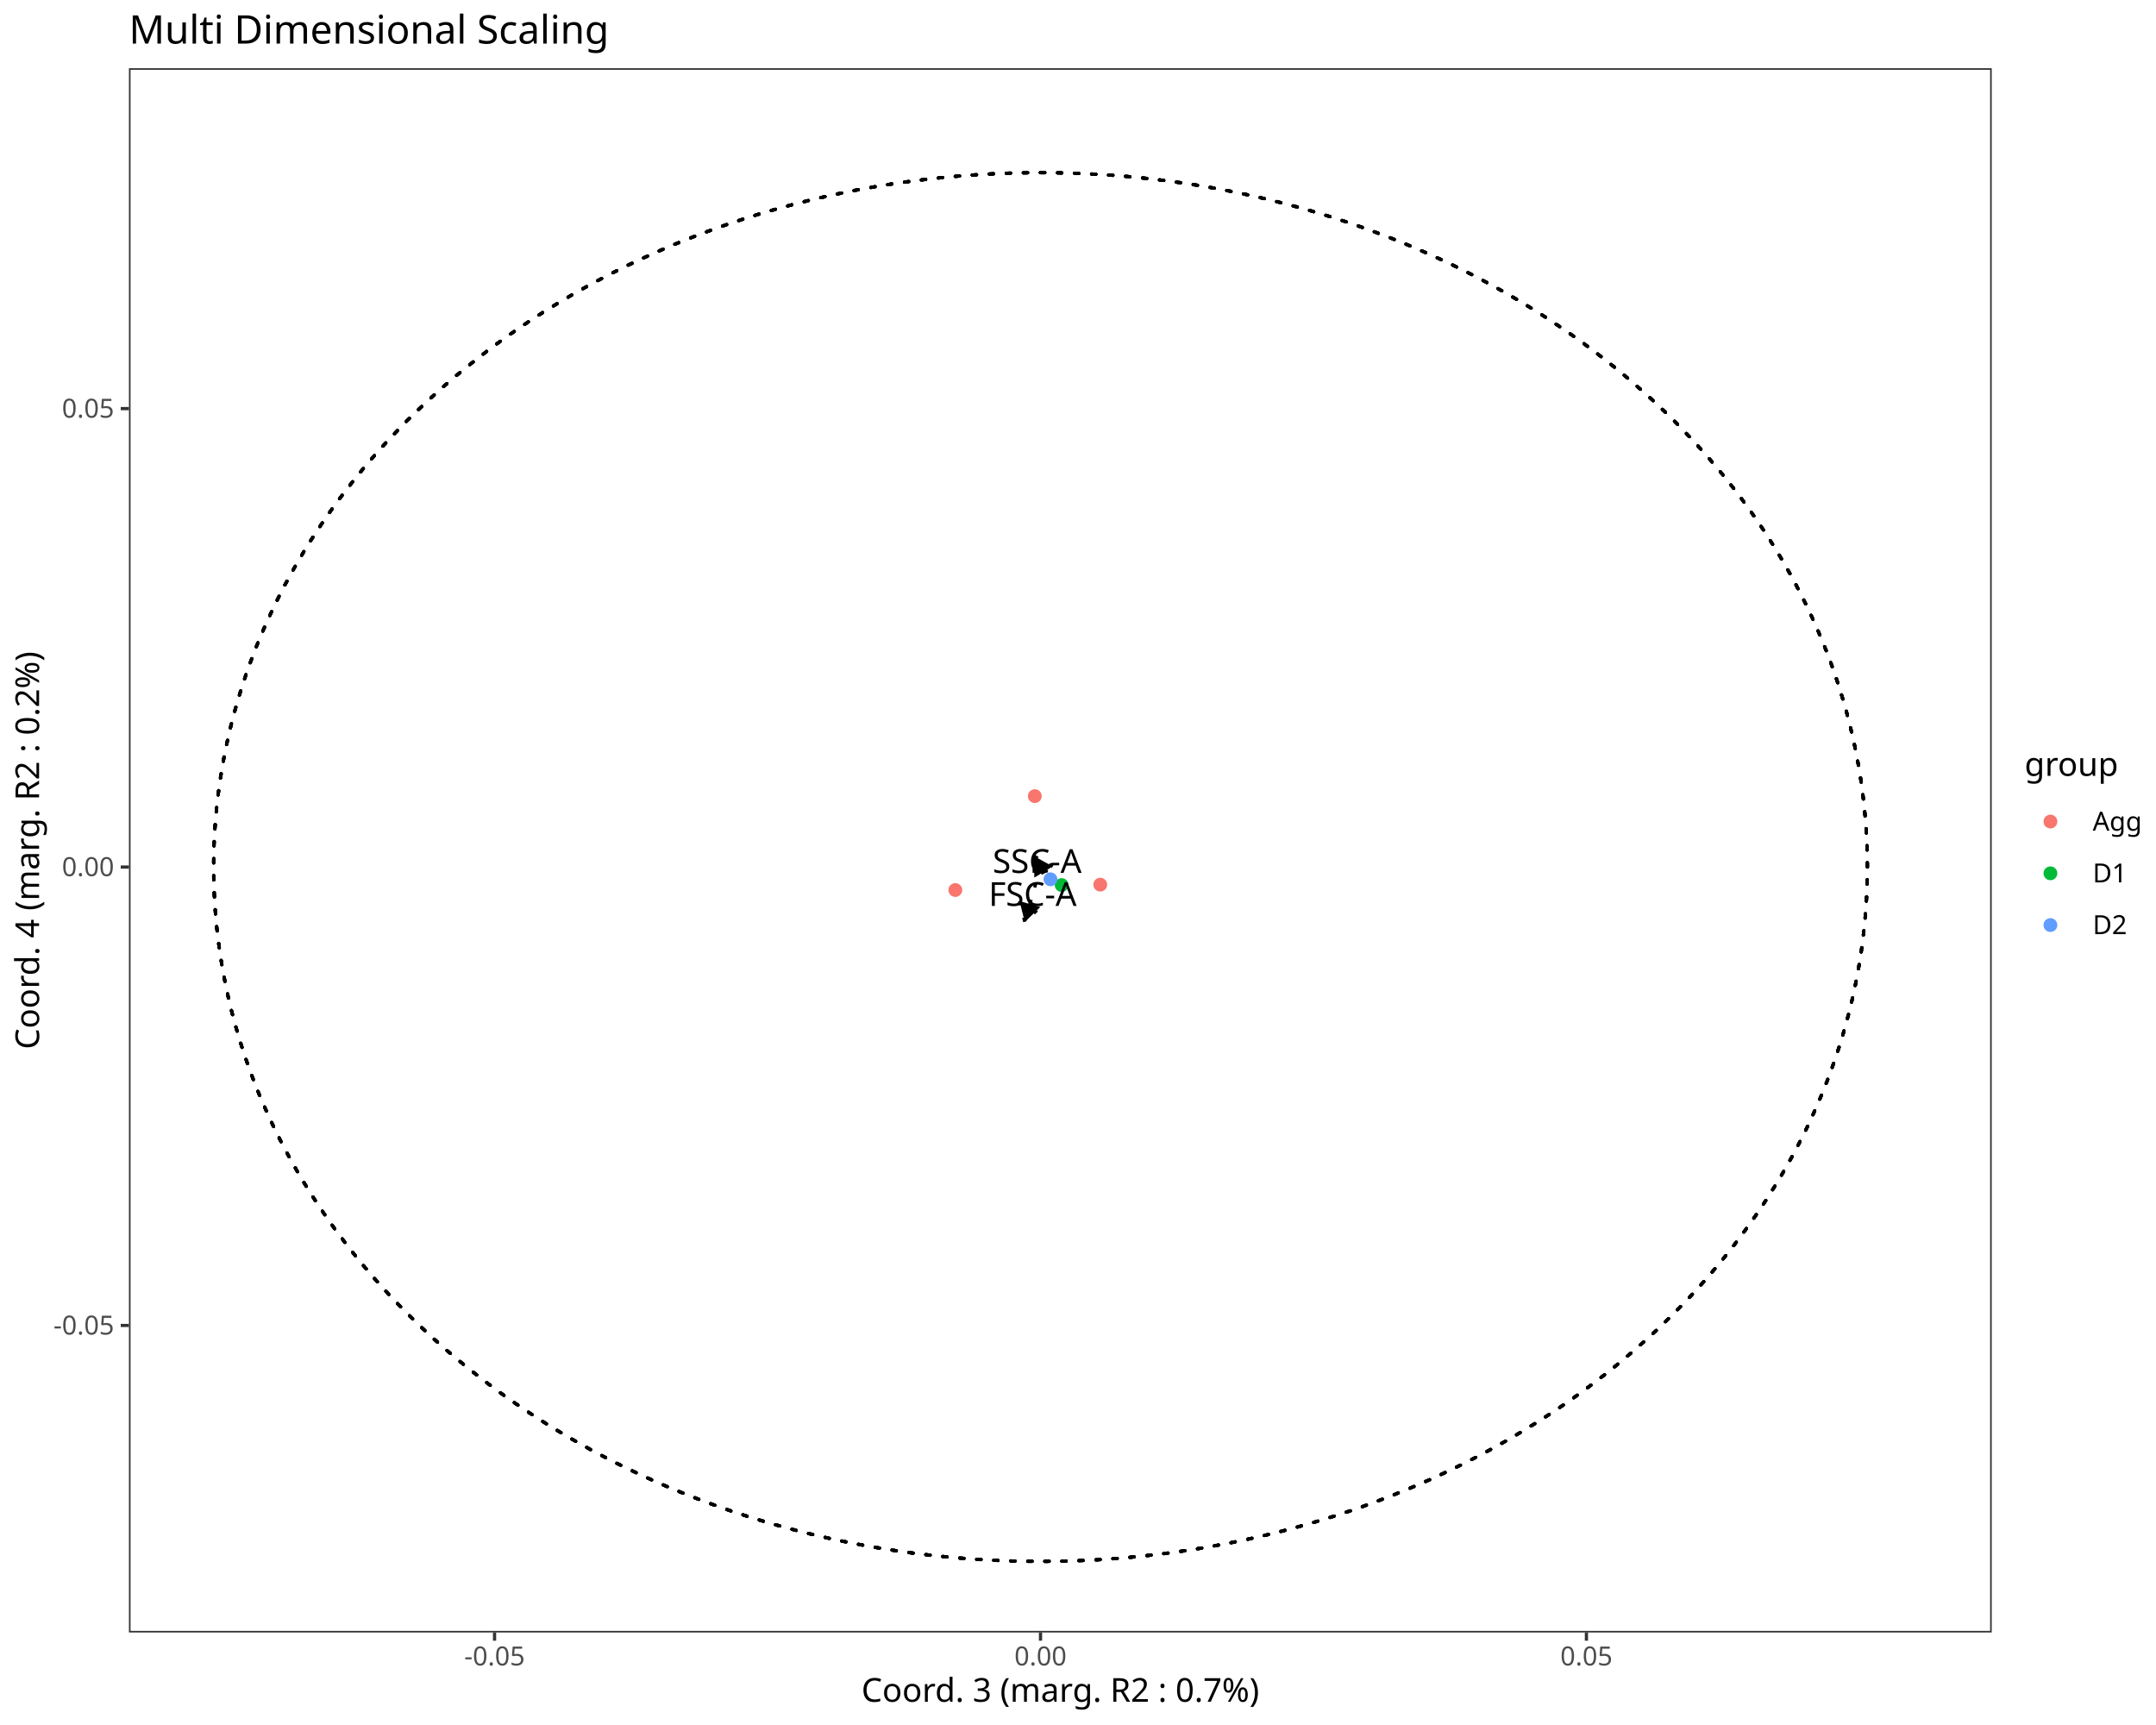
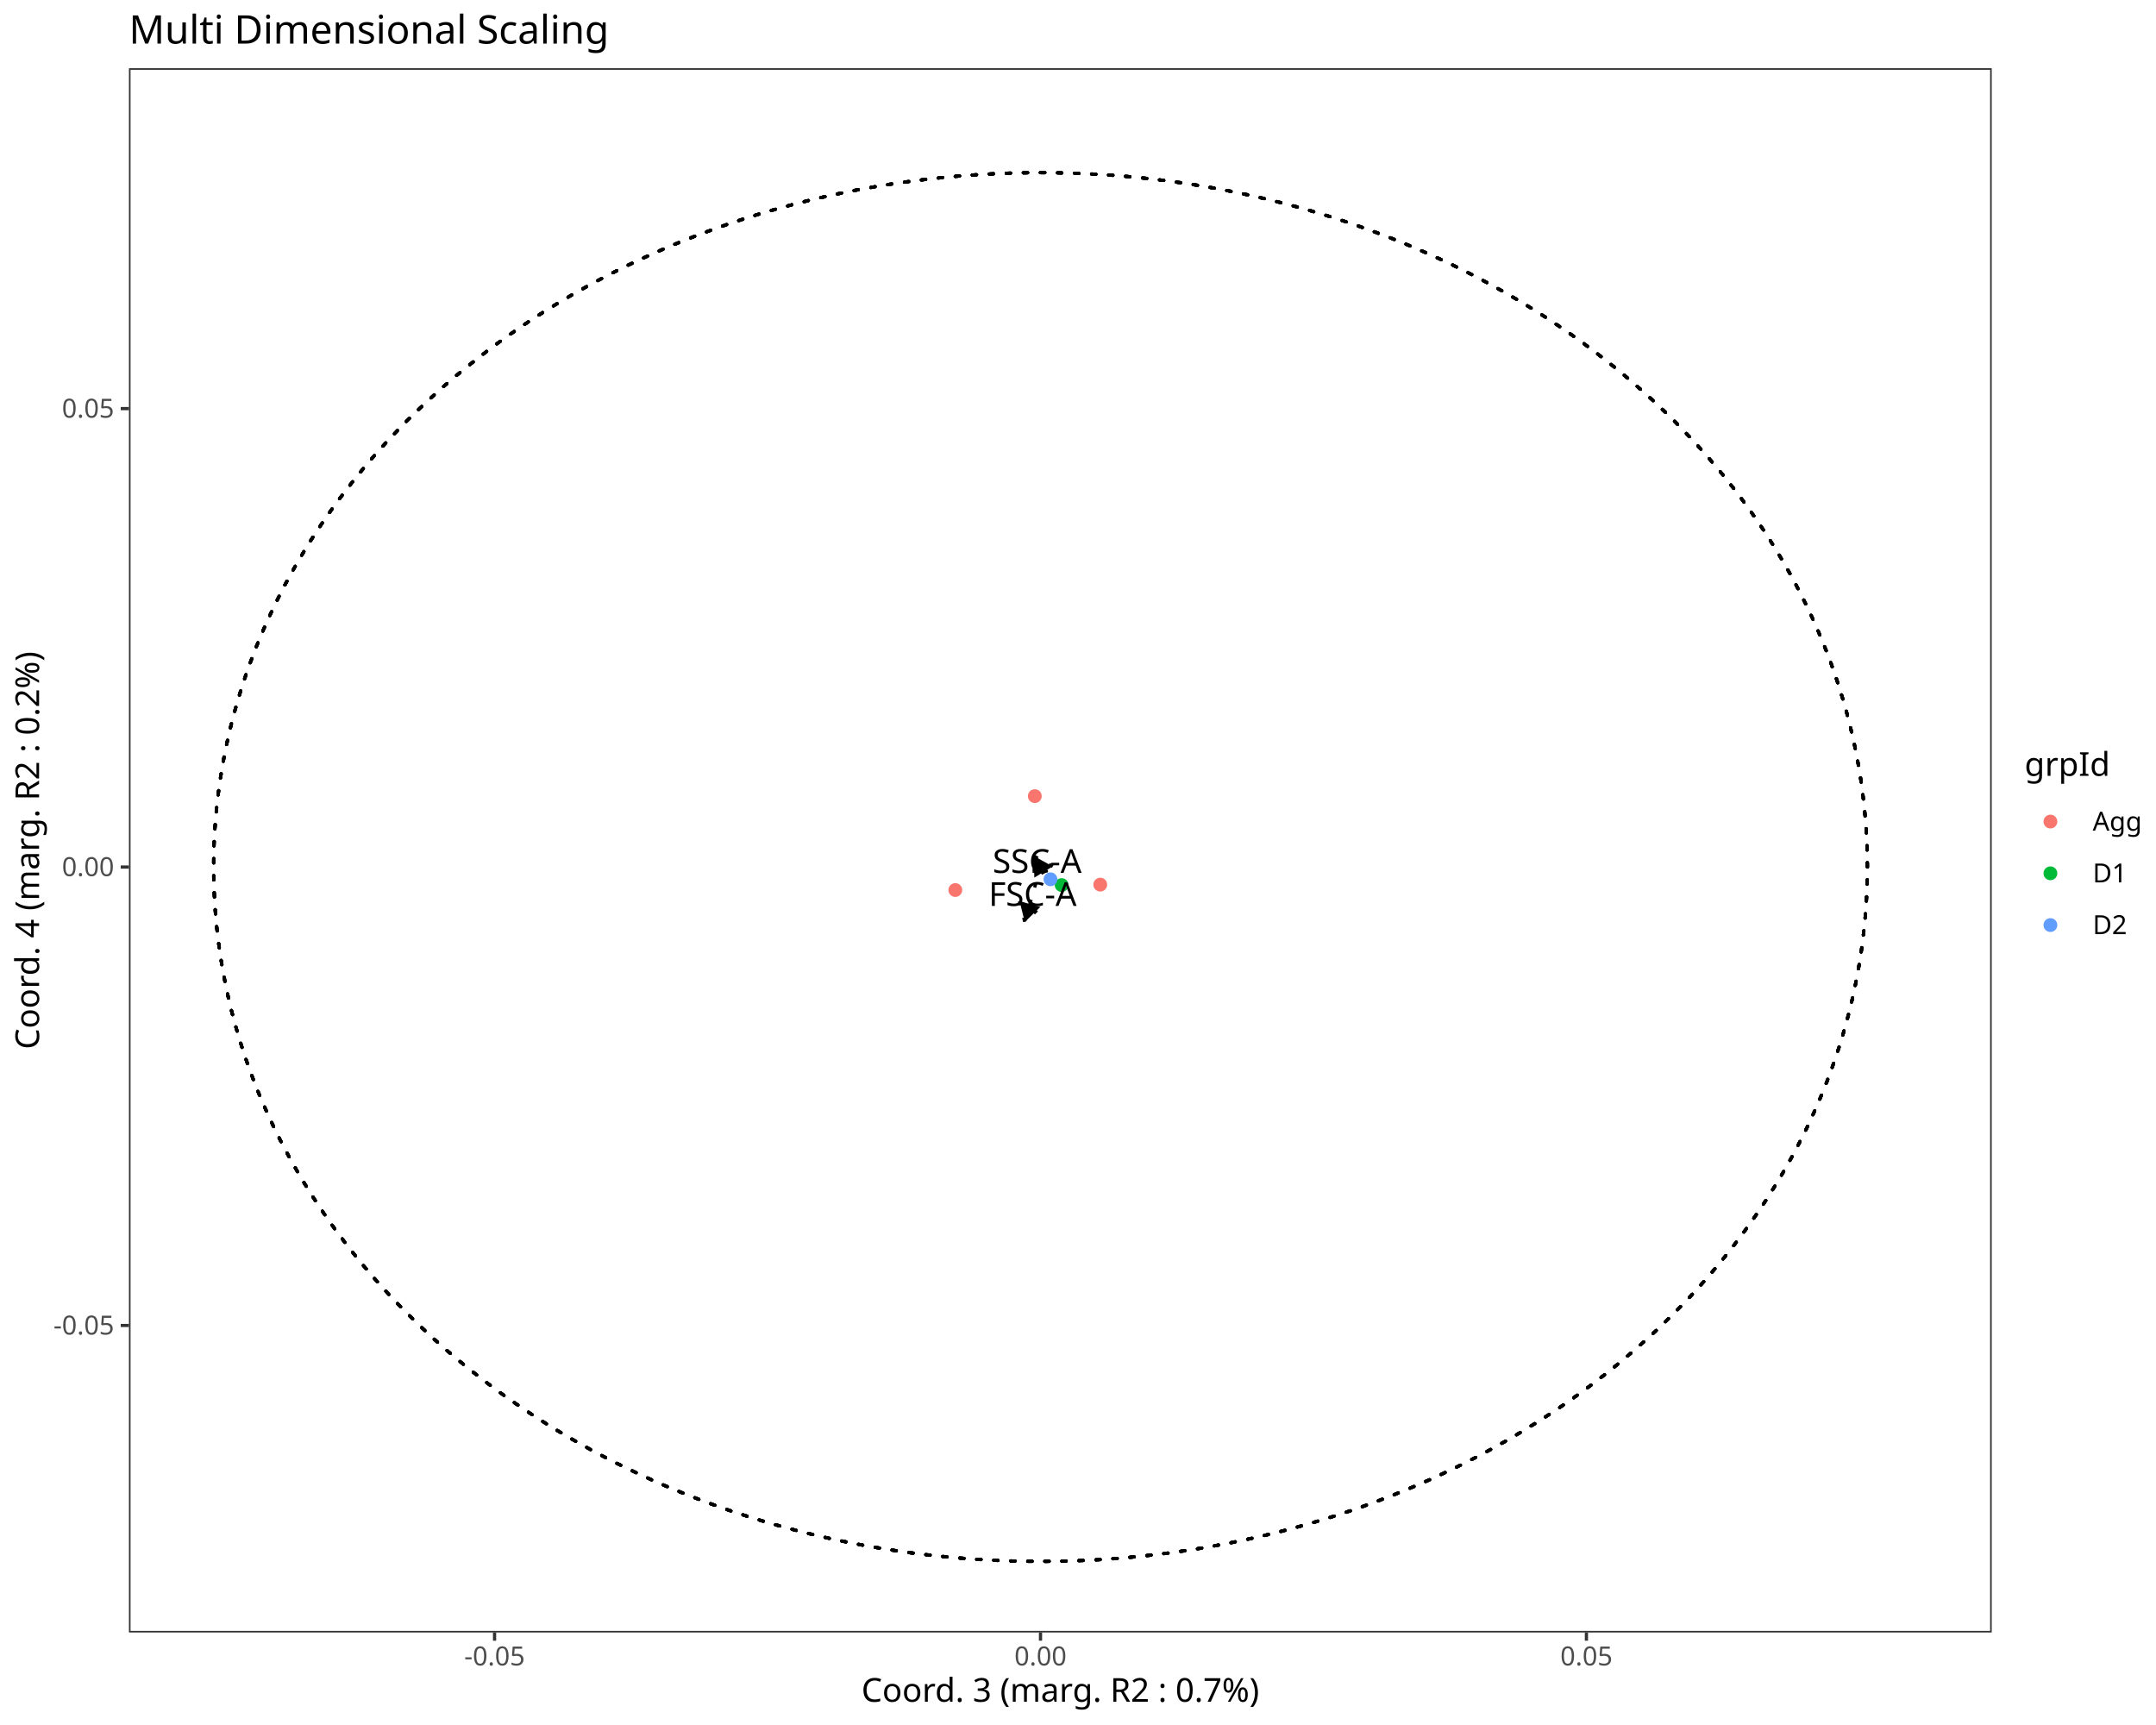
<svg xmlns="http://www.w3.org/2000/svg" class="svglite" data-engine-version="2.0" width="720.00pt" height="576.00pt" viewBox="0 0 720.00 576.00">
  <defs>
    <style type="text/css">
    .svglite line, .svglite polyline, .svglite polygon, .svglite path, .svglite rect, .svglite circle {
      fill: none;
      stroke: #000000;
      stroke-linecap: round;
      stroke-linejoin: round;
      stroke-miterlimit: 10.00;
    }
  </style>
  </defs>
  <rect width="100%" height="100%" style="stroke: none; fill: #FFFFFF;" />
  <defs>
    <clipPath id="cpMC4wMHw3MjAuMDB8MC4wMHw1NzYuMDA=">
      <rect x="0.00" y="0.00" width="720.00" height="576.00" />
    </clipPath>
  </defs>
  <g clip-path="url(#cpMC4wMHw3MjAuMDB8MC4wMHw1NzYuMDA=)">
    <rect x="-0" y="0.00" width="720.00" height="576.00" style="stroke-width: 1.07; stroke: #FFFFFF; fill: #FFFFFF;" />
  </g>
  <defs>
    <clipPath id="cpNDMuMDZ8NjY1LjE0fDIyLjc4fDU0NS4xMQ==">
      <rect x="43.06" y="22.78" width="622.08" height="522.33" />
    </clipPath>
  </defs>
  <g clip-path="url(#cpNDMuMDZ8NjY1LjE0fDIyLjc4fDU0NS4xMQ==)">
    <rect x="43.06" y="22.78" width="622.08" height="522.33" style="stroke-width: 1.07; stroke: none; fill: #FFFFFF;" />
    <circle cx="354.54" cy="295.53" r="1.95" style="stroke-width: 0.71; stroke: #00BA38; fill: #00BA38;" />
    <circle cx="350.81" cy="293.61" r="1.95" style="stroke-width: 0.71; stroke: #619CFF; fill: #619CFF;" />
    <circle cx="345.58" cy="265.84" r="1.95" style="stroke-width: 0.71; stroke: #F8766D; fill: #F8766D;" />
    <circle cx="319.03" cy="297.19" r="1.95" style="stroke-width: 0.71; stroke: #F8766D; fill: #F8766D;" />
    <circle cx="367.43" cy="295.39" r="1.95" style="stroke-width: 0.71; stroke: #F8766D; fill: #F8766D;" />
    <line x1="347.48" y1="289.51" x2="342.23" y2="307.87" style="stroke-width: 1.07; stroke-dasharray: 1.42,4.27; stroke-linecap: butt;" />
    <polygon points="340.48,300.89 342.23,307.87 347.40,302.87 " style="stroke-width: 1.07; stroke-dasharray: 1.42,4.27; stroke-linecap: butt; fill: #000000;" />
    <line x1="347.48" y1="289.51" x2="345.25" y2="285.84" style="stroke-width: 1.07; stroke-dasharray: 1.42,4.27; stroke-linecap: butt;" />
    <polygon points="351.56,289.31 345.25,285.84 345.41,293.04 " style="stroke-width: 1.07; stroke-dasharray: 1.42,4.27; stroke-linecap: butt; fill: #000000;" />
    <text x="344.85" y="302.49" text-anchor="middle" style="font-size: 11.04px; font-family: sans;" textLength="33.13px" lengthAdjust="spacingAndGlyphs">FSC-A</text>
    <text x="346.36" y="291.48" text-anchor="middle" style="font-size: 11.04px; font-family: sans;" textLength="33.75px" lengthAdjust="spacingAndGlyphs">SSC-A</text>
    <polygon points="347.48,57.65 352.30,57.69 357.11,57.79 361.93,57.97 366.74,58.22 371.54,58.53 376.34,58.92 381.13,59.38 385.91,59.91 390.68,60.51 395.43,61.17 400.17,61.91 404.89,62.72 409.60,63.59 414.28,64.54 418.95,65.55 423.59,66.63 428.21,67.78 432.81,69.00 437.38,70.28 441.92,71.63 446.44,73.05 450.92,74.53 455.37,76.08 459.79,77.70 464.18,79.37 468.53,81.12 472.84,82.92 477.12,84.79 481.35,86.72 485.55,88.71 489.70,90.77 493.81,92.88 497.87,95.06 501.89,97.29 505.86,99.58 509.79,101.93 513.66,104.34 517.49,106.80 521.26,109.32 524.98,111.90 528.64,114.52 532.25,117.21 535.80,119.94 539.30,122.72 542.74,125.56 546.11,128.45 549.43,131.38 552.69,134.37 555.88,137.40 559.01,140.47 562.08,143.60 565.08,146.76 568.01,149.97 570.88,153.23 573.68,156.52 576.41,159.86 579.07,163.23 581.66,166.64 584.17,170.09 586.62,173.58 588.99,177.10 591.29,180.66 593.52,184.25 595.67,187.87 597.74,191.52 599.74,195.20 601.66,198.92 603.51,202.65 605.27,206.42 606.96,210.21 608.57,214.02 610.10,217.86 611.55,221.72 612.92,225.60 614.21,229.50 615.41,233.42 616.54,237.35 617.58,241.30 618.54,245.27 619.42,249.25 620.22,253.24 620.93,257.24 621.56,261.25 622.10,265.27 622.56,269.30 622.94,273.34 623.24,277.38 623.45,281.42 623.57,285.46 623.62,289.51 623.57,293.56 623.45,297.60 623.24,301.65 622.94,305.68 622.56,309.72 622.10,313.75 621.56,317.77 620.93,321.78 620.22,325.78 619.42,329.77 618.54,333.75 617.58,337.72 616.54,341.67 615.41,345.60 614.21,349.52 612.92,353.42 611.55,357.30 610.10,361.16 608.57,365.00 606.96,368.81 605.27,372.60 603.51,376.37 601.66,380.11 599.74,383.82 597.74,387.50 595.67,391.15 593.52,394.77 591.29,398.36 588.99,401.92 586.62,405.44 584.17,408.93 581.66,412.38 579.07,415.79 576.41,419.16 573.68,422.50 570.88,425.79 568.01,429.05 565.08,432.26 562.08,435.42 559.01,438.55 555.88,441.62 552.69,444.65 549.43,447.64 546.11,450.57 542.74,453.46 539.30,456.30 535.80,459.08 532.25,461.82 528.64,464.50 524.98,467.13 521.26,469.70 517.49,472.22 513.66,474.68 509.79,477.09 505.86,479.44 501.89,481.73 497.87,483.96 493.81,486.14 489.70,488.25 485.55,490.31 481.35,492.30 477.12,494.23 472.84,496.10 468.53,497.90 464.18,499.65 459.79,501.32 455.37,502.94 450.92,504.49 446.44,505.97 441.92,507.39 437.38,508.74 432.81,510.02 428.21,511.24 423.59,512.39 418.95,513.47 414.28,514.48 409.60,515.43 404.89,516.30 400.17,517.11 395.43,517.85 390.68,518.52 385.91,519.11 381.13,519.64 376.34,520.10 371.54,520.49 366.74,520.81 361.93,521.05 357.11,521.23 352.30,521.33 347.48,521.37 342.66,521.33 337.84,521.23 333.03,521.05 328.22,520.81 323.41,520.49 318.61,520.10 313.82,519.64 309.05,519.11 304.28,518.52 299.53,517.85 294.79,517.11 290.07,516.30 285.36,515.43 280.67,514.48 276.01,513.47 271.36,512.39 266.74,511.24 262.15,510.02 257.58,508.74 253.03,507.39 248.52,505.97 244.03,504.49 239.58,502.94 235.16,501.32 230.78,499.65 226.43,497.90 222.11,496.10 217.84,494.23 213.60,492.30 209.41,490.31 205.26,488.25 201.15,486.14 197.08,483.96 193.06,481.73 189.09,479.44 185.17,477.09 181.29,474.68 177.47,472.22 173.70,469.70 169.98,467.13 166.31,464.50 162.71,461.82 159.15,459.08 155.66,456.30 152.22,453.46 148.84,450.57 145.52,447.64 142.27,444.65 139.07,441.62 135.94,438.55 132.88,435.42 129.88,432.26 126.94,429.05 124.08,425.79 121.28,422.50 118.55,419.16 115.89,415.79 113.30,412.38 110.78,408.93 108.33,405.44 105.96,401.92 103.66,398.36 101.44,394.77 99.29,391.15 97.21,387.50 95.21,383.82 93.29,380.11 91.45,376.37 89.68,372.60 87.99,368.81 86.38,365.00 84.85,361.16 83.41,357.30 82.04,353.42 80.75,349.52 79.54,345.60 78.42,341.67 77.37,337.72 76.41,333.75 75.53,329.77 74.74,325.78 74.03,321.78 73.40,317.77 72.85,313.75 72.39,309.72 72.01,305.68 71.72,301.65 71.51,297.60 71.38,293.56 71.34,289.51 71.38,285.46 71.51,281.42 71.72,277.38 72.01,273.34 72.39,269.30 72.85,265.27 73.40,261.25 74.03,257.24 74.74,253.24 75.53,249.25 76.41,245.27 77.37,241.30 78.42,237.35 79.54,233.42 80.75,229.50 82.04,225.60 83.41,221.72 84.85,217.86 86.38,214.02 87.99,210.21 89.68,206.42 91.45,202.65 93.29,198.92 95.21,195.20 97.21,191.52 99.29,187.87 101.44,184.25 103.66,180.66 105.96,177.10 108.33,173.58 110.78,170.09 113.30,166.64 115.89,163.23 118.55,159.86 121.28,156.52 124.08,153.23 126.94,149.97 129.88,146.76 132.88,143.60 135.94,140.47 139.07,137.40 142.27,134.37 145.52,131.38 148.84,128.45 152.22,125.56 155.66,122.72 159.15,119.94 162.71,117.21 166.31,114.52 169.98,111.90 173.70,109.32 177.47,106.80 181.29,104.34 185.17,101.93 189.09,99.58 193.06,97.29 197.08,95.06 201.15,92.88 205.26,90.77 209.41,88.71 213.60,86.72 217.84,84.79 222.11,82.92 226.43,81.12 230.78,79.37 235.16,77.70 239.58,76.08 244.03,74.53 248.52,73.05 253.03,71.63 257.58,70.28 262.15,69.00 266.74,67.78 271.36,66.63 276.01,65.55 280.67,64.54 285.36,63.59 290.07,62.72 294.79,61.91 299.53,61.17 304.28,60.51 309.05,59.91 313.82,59.38 318.61,58.92 323.41,58.53 328.22,58.22 333.03,57.97 337.84,57.79 342.66,57.69 347.48,57.65 " style="stroke-width: 1.07; stroke-dasharray: 1.42,4.27; fill: none;" />
    <polygon points="347.48,57.65 352.30,57.69 357.11,57.79 361.93,57.97 366.74,58.22 371.54,58.53 376.34,58.92 381.13,59.38 385.91,59.91 390.68,60.51 395.43,61.17 400.17,61.91 404.89,62.72 409.60,63.59 414.28,64.54 418.95,65.55 423.59,66.63 428.21,67.78 432.81,69.00 437.38,70.28 441.92,71.63 446.44,73.05 450.92,74.53 455.37,76.08 459.79,77.70 464.18,79.37 468.53,81.12 472.84,82.92 477.12,84.79 481.35,86.72 485.55,88.71 489.70,90.77 493.81,92.88 497.87,95.06 501.89,97.29 505.86,99.58 509.79,101.93 513.66,104.34 517.49,106.80 521.26,109.32 524.98,111.90 528.64,114.52 532.25,117.21 535.80,119.94 539.30,122.72 542.74,125.56 546.11,128.45 549.43,131.38 552.69,134.37 555.88,137.40 559.01,140.47 562.08,143.60 565.08,146.76 568.01,149.97 570.88,153.23 573.68,156.52 576.41,159.86 579.07,163.23 581.66,166.64 584.17,170.09 586.62,173.58 588.99,177.10 591.29,180.66 593.52,184.25 595.67,187.87 597.74,191.52 599.74,195.20 601.66,198.92 603.51,202.65 605.27,206.42 606.96,210.21 608.57,214.02 610.10,217.86 611.55,221.72 612.92,225.60 614.21,229.50 615.41,233.42 616.54,237.35 617.58,241.30 618.54,245.27 619.42,249.25 620.22,253.24 620.93,257.24 621.56,261.25 622.10,265.27 622.56,269.30 622.94,273.34 623.24,277.38 623.45,281.42 623.57,285.46 623.62,289.51 623.57,293.56 623.45,297.60 623.24,301.65 622.94,305.68 622.56,309.72 622.10,313.75 621.56,317.77 620.93,321.78 620.22,325.78 619.42,329.77 618.54,333.75 617.58,337.72 616.54,341.67 615.41,345.60 614.21,349.52 612.92,353.42 611.55,357.30 610.10,361.16 608.57,365.00 606.96,368.81 605.27,372.60 603.51,376.37 601.66,380.11 599.74,383.82 597.74,387.50 595.67,391.15 593.52,394.77 591.29,398.36 588.99,401.92 586.62,405.44 584.17,408.93 581.66,412.38 579.07,415.79 576.41,419.16 573.68,422.50 570.88,425.79 568.01,429.05 565.08,432.26 562.08,435.42 559.01,438.55 555.88,441.62 552.69,444.65 549.43,447.64 546.11,450.57 542.74,453.46 539.30,456.30 535.80,459.08 532.25,461.82 528.64,464.50 524.98,467.13 521.26,469.70 517.49,472.22 513.66,474.68 509.79,477.09 505.86,479.44 501.89,481.73 497.87,483.96 493.81,486.14 489.70,488.25 485.55,490.31 481.35,492.30 477.12,494.23 472.84,496.10 468.53,497.90 464.18,499.65 459.79,501.32 455.37,502.94 450.92,504.49 446.44,505.97 441.92,507.39 437.38,508.74 432.81,510.02 428.21,511.24 423.59,512.39 418.95,513.47 414.28,514.48 409.60,515.43 404.89,516.30 400.17,517.11 395.43,517.85 390.68,518.52 385.91,519.11 381.13,519.64 376.34,520.10 371.54,520.49 366.74,520.81 361.93,521.05 357.11,521.23 352.30,521.33 347.48,521.37 342.66,521.33 337.84,521.23 333.03,521.05 328.22,520.81 323.41,520.49 318.61,520.10 313.82,519.64 309.05,519.11 304.28,518.52 299.53,517.85 294.79,517.11 290.07,516.30 285.36,515.43 280.67,514.48 276.01,513.47 271.36,512.39 266.74,511.24 262.15,510.02 257.58,508.74 253.03,507.39 248.52,505.97 244.03,504.49 239.58,502.94 235.16,501.32 230.78,499.65 226.43,497.90 222.11,496.10 217.84,494.23 213.60,492.30 209.41,490.31 205.26,488.25 201.15,486.14 197.08,483.96 193.06,481.73 189.09,479.44 185.17,477.09 181.29,474.68 177.47,472.22 173.70,469.70 169.98,467.13 166.31,464.50 162.71,461.82 159.15,459.08 155.66,456.30 152.22,453.46 148.84,450.57 145.52,447.64 142.27,444.65 139.07,441.62 135.94,438.55 132.88,435.42 129.88,432.26 126.94,429.05 124.08,425.79 121.28,422.50 118.55,419.16 115.89,415.79 113.30,412.38 110.78,408.93 108.33,405.44 105.96,401.92 103.66,398.36 101.44,394.77 99.29,391.15 97.21,387.50 95.21,383.82 93.29,380.11 91.45,376.37 89.68,372.60 87.99,368.81 86.38,365.00 84.85,361.16 83.41,357.30 82.04,353.42 80.75,349.52 79.54,345.60 78.42,341.67 77.37,337.72 76.41,333.75 75.53,329.77 74.74,325.78 74.03,321.78 73.40,317.77 72.85,313.75 72.39,309.72 72.01,305.68 71.72,301.65 71.51,297.60 71.38,293.56 71.34,289.51 71.38,285.46 71.51,281.42 71.72,277.38 72.01,273.34 72.39,269.30 72.85,265.27 73.40,261.25 74.03,257.24 74.74,253.24 75.53,249.25 76.41,245.27 77.37,241.30 78.42,237.35 79.54,233.42 80.75,229.50 82.04,225.60 83.41,221.72 84.85,217.86 86.38,214.02 87.99,210.21 89.68,206.42 91.45,202.65 93.29,198.92 95.21,195.20 97.21,191.52 99.29,187.87 101.44,184.25 103.66,180.66 105.96,177.10 108.33,173.58 110.78,170.09 113.30,166.64 115.89,163.23 118.55,159.86 121.28,156.52 124.08,153.23 126.94,149.97 129.88,146.76 132.88,143.60 135.94,140.47 139.07,137.40 142.27,134.37 145.52,131.38 148.84,128.45 152.22,125.56 155.66,122.72 159.15,119.94 162.71,117.21 166.31,114.52 169.98,111.90 173.70,109.32 177.47,106.80 181.29,104.34 185.17,101.93 189.09,99.58 193.06,97.29 197.08,95.06 201.15,92.88 205.26,90.77 209.41,88.71 213.60,86.72 217.84,84.79 222.11,82.92 226.43,81.12 230.78,79.37 235.16,77.70 239.58,76.08 244.03,74.53 248.52,73.05 253.03,71.63 257.58,70.28 262.15,69.00 266.74,67.78 271.36,66.63 276.01,65.55 280.67,64.54 285.36,63.59 290.07,62.72 294.79,61.91 299.53,61.17 304.28,60.51 309.05,59.91 313.82,59.38 318.61,58.92 323.41,58.53 328.22,58.22 333.03,57.97 337.84,57.79 342.66,57.69 347.48,57.65 " style="stroke-width: 1.07; stroke-dasharray: 1.42,4.27; fill: none;" />
    <polygon points="347.48,57.65 352.30,57.69 357.11,57.79 361.93,57.97 366.74,58.22 371.54,58.53 376.34,58.92 381.13,59.38 385.91,59.91 390.68,60.51 395.43,61.17 400.17,61.91 404.89,62.72 409.60,63.59 414.28,64.54 418.95,65.55 423.59,66.63 428.21,67.78 432.81,69.00 437.38,70.28 441.92,71.63 446.44,73.05 450.92,74.53 455.37,76.08 459.79,77.70 464.18,79.37 468.53,81.12 472.84,82.92 477.12,84.79 481.35,86.72 485.55,88.71 489.70,90.77 493.81,92.88 497.87,95.06 501.89,97.29 505.86,99.58 509.79,101.93 513.66,104.34 517.49,106.80 521.26,109.32 524.98,111.90 528.64,114.52 532.25,117.21 535.80,119.94 539.30,122.72 542.74,125.56 546.11,128.45 549.43,131.38 552.69,134.37 555.88,137.40 559.01,140.47 562.08,143.60 565.08,146.76 568.01,149.97 570.88,153.23 573.68,156.52 576.41,159.86 579.07,163.23 581.66,166.64 584.17,170.09 586.62,173.58 588.99,177.10 591.29,180.66 593.52,184.25 595.67,187.87 597.74,191.52 599.74,195.20 601.66,198.92 603.51,202.65 605.27,206.42 606.96,210.21 608.57,214.02 610.10,217.86 611.55,221.72 612.92,225.60 614.21,229.50 615.41,233.42 616.54,237.35 617.58,241.30 618.54,245.27 619.42,249.25 620.22,253.24 620.93,257.24 621.56,261.25 622.10,265.27 622.56,269.30 622.94,273.34 623.24,277.38 623.45,281.42 623.57,285.46 623.62,289.51 623.57,293.56 623.45,297.60 623.24,301.65 622.94,305.68 622.56,309.72 622.10,313.75 621.56,317.77 620.93,321.78 620.22,325.78 619.42,329.77 618.54,333.75 617.58,337.72 616.54,341.67 615.41,345.60 614.21,349.52 612.92,353.42 611.55,357.30 610.10,361.16 608.57,365.00 606.96,368.81 605.27,372.60 603.51,376.37 601.66,380.11 599.74,383.82 597.74,387.50 595.67,391.15 593.52,394.77 591.29,398.36 588.99,401.92 586.62,405.44 584.17,408.93 581.66,412.38 579.07,415.79 576.41,419.16 573.68,422.50 570.88,425.79 568.01,429.05 565.08,432.26 562.08,435.42 559.01,438.55 555.88,441.62 552.69,444.65 549.43,447.64 546.11,450.57 542.74,453.46 539.30,456.30 535.80,459.08 532.25,461.82 528.64,464.50 524.98,467.13 521.26,469.70 517.49,472.22 513.66,474.68 509.79,477.09 505.86,479.44 501.89,481.73 497.87,483.96 493.81,486.14 489.70,488.25 485.55,490.31 481.35,492.30 477.12,494.23 472.84,496.10 468.53,497.90 464.18,499.65 459.79,501.32 455.37,502.94 450.92,504.49 446.44,505.97 441.92,507.39 437.38,508.74 432.81,510.02 428.21,511.24 423.59,512.39 418.95,513.47 414.28,514.48 409.60,515.43 404.89,516.30 400.17,517.11 395.43,517.85 390.68,518.52 385.91,519.11 381.13,519.64 376.34,520.10 371.54,520.49 366.74,520.81 361.93,521.05 357.11,521.23 352.30,521.33 347.48,521.37 342.66,521.33 337.84,521.23 333.03,521.05 328.22,520.81 323.41,520.49 318.61,520.10 313.82,519.64 309.05,519.11 304.28,518.52 299.53,517.85 294.79,517.11 290.07,516.30 285.36,515.43 280.67,514.48 276.01,513.47 271.36,512.39 266.74,511.24 262.15,510.02 257.58,508.74 253.03,507.39 248.52,505.97 244.03,504.49 239.58,502.94 235.16,501.32 230.78,499.65 226.43,497.90 222.11,496.10 217.84,494.23 213.60,492.30 209.41,490.31 205.26,488.25 201.15,486.14 197.08,483.96 193.06,481.73 189.09,479.44 185.17,477.09 181.29,474.68 177.47,472.22 173.70,469.70 169.98,467.13 166.31,464.50 162.71,461.82 159.15,459.08 155.66,456.30 152.22,453.46 148.84,450.57 145.52,447.64 142.27,444.65 139.07,441.62 135.94,438.55 132.88,435.42 129.88,432.26 126.94,429.05 124.08,425.79 121.28,422.50 118.55,419.16 115.89,415.79 113.30,412.38 110.78,408.93 108.33,405.44 105.96,401.92 103.66,398.36 101.44,394.77 99.29,391.15 97.21,387.50 95.21,383.82 93.29,380.11 91.45,376.37 89.68,372.60 87.99,368.81 86.38,365.00 84.85,361.16 83.41,357.30 82.04,353.42 80.75,349.52 79.54,345.60 78.42,341.67 77.37,337.72 76.41,333.75 75.53,329.77 74.74,325.78 74.03,321.78 73.40,317.77 72.85,313.75 72.39,309.72 72.01,305.68 71.72,301.65 71.51,297.60 71.38,293.56 71.34,289.51 71.38,285.46 71.51,281.42 71.72,277.38 72.01,273.34 72.39,269.30 72.85,265.27 73.40,261.25 74.03,257.24 74.74,253.24 75.53,249.25 76.41,245.27 77.37,241.30 78.42,237.35 79.54,233.42 80.75,229.50 82.04,225.60 83.41,221.72 84.85,217.86 86.38,214.02 87.99,210.21 89.68,206.42 91.45,202.65 93.29,198.92 95.21,195.20 97.21,191.52 99.29,187.87 101.44,184.25 103.66,180.66 105.96,177.10 108.33,173.58 110.78,170.09 113.30,166.64 115.89,163.23 118.55,159.86 121.28,156.52 124.08,153.23 126.94,149.97 129.88,146.76 132.88,143.60 135.94,140.47 139.07,137.40 142.27,134.37 145.52,131.38 148.84,128.45 152.22,125.56 155.66,122.72 159.15,119.94 162.71,117.21 166.31,114.52 169.98,111.90 173.70,109.32 177.47,106.80 181.29,104.34 185.17,101.93 189.09,99.58 193.06,97.29 197.08,95.06 201.15,92.88 205.26,90.77 209.41,88.71 213.60,86.72 217.84,84.79 222.11,82.92 226.43,81.12 230.78,79.37 235.16,77.70 239.58,76.08 244.03,74.53 248.52,73.05 253.03,71.63 257.58,70.28 262.15,69.00 266.74,67.78 271.36,66.63 276.01,65.55 280.67,64.54 285.36,63.59 290.07,62.72 294.79,61.91 299.53,61.17 304.28,60.51 309.05,59.91 313.82,59.38 318.61,58.92 323.41,58.53 328.22,58.22 333.03,57.97 337.84,57.79 342.66,57.69 347.48,57.65 " style="stroke-width: 1.07; stroke-dasharray: 1.42,4.27; fill: none;" />
    <polygon points="347.48,57.65 352.30,57.69 357.11,57.79 361.93,57.97 366.74,58.22 371.54,58.53 376.34,58.92 381.13,59.38 385.91,59.91 390.68,60.51 395.43,61.17 400.17,61.91 404.89,62.72 409.60,63.59 414.28,64.54 418.95,65.55 423.59,66.63 428.21,67.78 432.81,69.00 437.38,70.28 441.92,71.63 446.44,73.05 450.92,74.53 455.37,76.08 459.79,77.70 464.18,79.37 468.53,81.12 472.84,82.92 477.12,84.79 481.35,86.72 485.55,88.71 489.70,90.77 493.81,92.88 497.87,95.06 501.89,97.29 505.86,99.58 509.79,101.93 513.66,104.34 517.49,106.80 521.26,109.32 524.98,111.90 528.64,114.52 532.25,117.21 535.80,119.94 539.30,122.72 542.74,125.56 546.11,128.45 549.43,131.38 552.69,134.37 555.88,137.40 559.01,140.47 562.08,143.60 565.08,146.76 568.01,149.97 570.88,153.23 573.68,156.52 576.41,159.86 579.07,163.23 581.66,166.64 584.17,170.09 586.62,173.58 588.99,177.10 591.29,180.66 593.52,184.25 595.67,187.87 597.74,191.52 599.74,195.20 601.66,198.92 603.51,202.65 605.27,206.42 606.96,210.21 608.57,214.02 610.10,217.86 611.55,221.72 612.92,225.60 614.21,229.50 615.41,233.42 616.54,237.35 617.58,241.30 618.54,245.27 619.42,249.25 620.22,253.24 620.93,257.24 621.56,261.25 622.10,265.27 622.56,269.30 622.94,273.34 623.24,277.38 623.45,281.42 623.57,285.46 623.62,289.51 623.57,293.56 623.45,297.60 623.24,301.65 622.94,305.68 622.56,309.72 622.10,313.75 621.56,317.77 620.93,321.78 620.22,325.78 619.42,329.77 618.54,333.75 617.58,337.72 616.54,341.67 615.41,345.60 614.21,349.52 612.92,353.42 611.55,357.30 610.10,361.16 608.57,365.00 606.96,368.81 605.27,372.60 603.51,376.37 601.66,380.11 599.74,383.82 597.74,387.50 595.67,391.15 593.52,394.77 591.29,398.36 588.99,401.92 586.62,405.44 584.17,408.93 581.66,412.38 579.07,415.79 576.41,419.16 573.68,422.50 570.88,425.79 568.01,429.05 565.08,432.26 562.08,435.42 559.01,438.55 555.88,441.62 552.69,444.65 549.43,447.64 546.11,450.57 542.74,453.46 539.30,456.30 535.80,459.08 532.25,461.82 528.64,464.50 524.98,467.13 521.26,469.70 517.49,472.22 513.66,474.68 509.79,477.09 505.86,479.44 501.89,481.73 497.87,483.96 493.81,486.14 489.70,488.25 485.55,490.31 481.35,492.30 477.12,494.23 472.84,496.10 468.53,497.90 464.18,499.65 459.79,501.32 455.37,502.94 450.92,504.49 446.44,505.97 441.92,507.39 437.38,508.74 432.81,510.02 428.21,511.24 423.59,512.39 418.95,513.47 414.28,514.48 409.60,515.43 404.89,516.30 400.17,517.11 395.43,517.85 390.68,518.52 385.91,519.11 381.13,519.64 376.34,520.10 371.54,520.49 366.74,520.81 361.93,521.05 357.11,521.23 352.30,521.33 347.48,521.37 342.66,521.33 337.84,521.23 333.03,521.05 328.22,520.81 323.41,520.49 318.61,520.10 313.82,519.64 309.05,519.11 304.28,518.52 299.53,517.85 294.79,517.11 290.07,516.30 285.36,515.43 280.67,514.48 276.01,513.47 271.36,512.39 266.74,511.24 262.15,510.02 257.58,508.74 253.03,507.39 248.52,505.97 244.03,504.49 239.58,502.94 235.16,501.32 230.78,499.65 226.43,497.90 222.11,496.10 217.84,494.23 213.60,492.30 209.41,490.31 205.26,488.25 201.15,486.14 197.08,483.96 193.06,481.73 189.09,479.44 185.17,477.09 181.29,474.68 177.47,472.22 173.70,469.70 169.98,467.13 166.31,464.50 162.71,461.82 159.15,459.08 155.66,456.30 152.22,453.46 148.84,450.57 145.52,447.64 142.27,444.65 139.07,441.62 135.94,438.55 132.88,435.42 129.88,432.26 126.94,429.05 124.08,425.79 121.28,422.50 118.55,419.16 115.89,415.79 113.30,412.38 110.78,408.93 108.33,405.44 105.96,401.92 103.66,398.36 101.44,394.77 99.29,391.15 97.21,387.50 95.21,383.82 93.29,380.11 91.45,376.37 89.68,372.60 87.99,368.81 86.38,365.00 84.85,361.16 83.41,357.30 82.04,353.42 80.75,349.52 79.54,345.60 78.42,341.67 77.37,337.72 76.41,333.75 75.53,329.77 74.74,325.78 74.03,321.78 73.40,317.77 72.85,313.75 72.39,309.72 72.01,305.68 71.72,301.65 71.51,297.60 71.38,293.56 71.34,289.51 71.38,285.46 71.51,281.42 71.72,277.38 72.01,273.34 72.39,269.30 72.85,265.27 73.40,261.25 74.03,257.24 74.74,253.24 75.53,249.25 76.41,245.27 77.37,241.30 78.42,237.35 79.54,233.42 80.75,229.50 82.04,225.60 83.41,221.72 84.85,217.86 86.38,214.02 87.99,210.21 89.68,206.42 91.45,202.65 93.29,198.92 95.21,195.20 97.21,191.52 99.29,187.87 101.44,184.25 103.66,180.66 105.96,177.10 108.33,173.58 110.78,170.09 113.30,166.64 115.89,163.23 118.55,159.86 121.28,156.52 124.08,153.23 126.94,149.97 129.88,146.76 132.88,143.60 135.94,140.47 139.07,137.40 142.27,134.37 145.52,131.38 148.84,128.45 152.22,125.56 155.66,122.72 159.15,119.94 162.71,117.21 166.31,114.52 169.98,111.90 173.70,109.32 177.47,106.80 181.29,104.34 185.17,101.93 189.09,99.58 193.06,97.29 197.08,95.06 201.15,92.88 205.26,90.77 209.41,88.71 213.60,86.72 217.84,84.79 222.11,82.92 226.43,81.12 230.78,79.37 235.16,77.70 239.58,76.08 244.03,74.53 248.52,73.05 253.03,71.63 257.58,70.28 262.15,69.00 266.74,67.78 271.36,66.63 276.01,65.55 280.67,64.54 285.36,63.59 290.07,62.72 294.79,61.91 299.53,61.17 304.28,60.51 309.05,59.91 313.82,59.38 318.61,58.92 323.41,58.53 328.22,58.22 333.03,57.97 337.84,57.79 342.66,57.69 347.48,57.65 " style="stroke-width: 1.07; stroke-dasharray: 1.42,4.27; fill: none;" />
    <polygon points="347.48,57.65 352.30,57.69 357.11,57.79 361.93,57.97 366.74,58.22 371.54,58.53 376.34,58.92 381.13,59.38 385.91,59.91 390.68,60.51 395.43,61.17 400.17,61.91 404.89,62.72 409.60,63.59 414.28,64.54 418.95,65.55 423.59,66.63 428.21,67.78 432.81,69.00 437.38,70.28 441.92,71.63 446.44,73.05 450.92,74.53 455.37,76.08 459.79,77.70 464.18,79.37 468.53,81.12 472.84,82.92 477.12,84.79 481.35,86.72 485.55,88.71 489.70,90.77 493.81,92.88 497.87,95.06 501.89,97.29 505.86,99.58 509.79,101.93 513.66,104.34 517.49,106.80 521.26,109.32 524.98,111.90 528.64,114.52 532.25,117.21 535.80,119.94 539.30,122.72 542.74,125.56 546.11,128.45 549.43,131.38 552.69,134.37 555.88,137.40 559.01,140.47 562.08,143.60 565.08,146.76 568.01,149.97 570.88,153.23 573.68,156.52 576.41,159.86 579.07,163.23 581.66,166.64 584.17,170.09 586.62,173.58 588.99,177.10 591.29,180.66 593.52,184.25 595.67,187.87 597.74,191.52 599.74,195.20 601.66,198.92 603.51,202.65 605.27,206.42 606.96,210.21 608.57,214.02 610.10,217.86 611.55,221.72 612.92,225.60 614.21,229.50 615.41,233.42 616.54,237.35 617.58,241.30 618.54,245.27 619.42,249.25 620.22,253.24 620.93,257.24 621.56,261.25 622.10,265.27 622.56,269.30 622.94,273.34 623.24,277.38 623.45,281.42 623.57,285.46 623.62,289.51 623.57,293.56 623.45,297.60 623.24,301.65 622.94,305.68 622.56,309.72 622.10,313.75 621.56,317.77 620.93,321.78 620.22,325.78 619.42,329.77 618.54,333.75 617.58,337.72 616.54,341.67 615.41,345.60 614.21,349.52 612.92,353.42 611.55,357.30 610.10,361.16 608.57,365.00 606.96,368.81 605.27,372.60 603.51,376.37 601.66,380.11 599.74,383.82 597.74,387.50 595.67,391.15 593.52,394.77 591.29,398.36 588.99,401.92 586.62,405.44 584.17,408.93 581.66,412.38 579.07,415.79 576.41,419.16 573.68,422.50 570.88,425.79 568.01,429.05 565.08,432.26 562.08,435.42 559.01,438.55 555.88,441.62 552.69,444.65 549.43,447.64 546.11,450.57 542.74,453.46 539.30,456.30 535.80,459.08 532.25,461.82 528.64,464.50 524.98,467.13 521.26,469.70 517.49,472.22 513.66,474.68 509.79,477.09 505.86,479.44 501.89,481.73 497.87,483.96 493.81,486.14 489.70,488.25 485.55,490.31 481.35,492.30 477.12,494.23 472.84,496.10 468.53,497.90 464.18,499.65 459.79,501.32 455.37,502.94 450.92,504.49 446.44,505.97 441.92,507.39 437.38,508.74 432.81,510.02 428.21,511.24 423.59,512.39 418.95,513.47 414.28,514.48 409.60,515.43 404.89,516.30 400.17,517.11 395.43,517.85 390.68,518.52 385.91,519.11 381.13,519.64 376.34,520.10 371.54,520.49 366.74,520.81 361.93,521.05 357.11,521.23 352.30,521.33 347.48,521.37 342.66,521.33 337.84,521.23 333.03,521.05 328.22,520.81 323.41,520.49 318.61,520.10 313.82,519.64 309.05,519.11 304.28,518.52 299.53,517.85 294.79,517.11 290.07,516.30 285.36,515.43 280.67,514.48 276.01,513.47 271.36,512.39 266.74,511.24 262.15,510.02 257.58,508.74 253.03,507.39 248.52,505.97 244.03,504.49 239.58,502.94 235.16,501.32 230.78,499.65 226.43,497.90 222.11,496.10 217.84,494.23 213.60,492.30 209.41,490.31 205.26,488.25 201.15,486.14 197.08,483.96 193.06,481.73 189.09,479.44 185.17,477.09 181.29,474.68 177.47,472.22 173.70,469.70 169.98,467.13 166.31,464.50 162.71,461.82 159.15,459.08 155.66,456.30 152.22,453.46 148.84,450.57 145.52,447.64 142.27,444.65 139.07,441.62 135.94,438.55 132.88,435.42 129.88,432.26 126.94,429.05 124.08,425.79 121.28,422.50 118.55,419.16 115.89,415.79 113.30,412.38 110.78,408.93 108.33,405.44 105.96,401.92 103.66,398.36 101.44,394.77 99.29,391.15 97.21,387.50 95.21,383.82 93.29,380.11 91.45,376.37 89.68,372.60 87.99,368.81 86.38,365.00 84.85,361.16 83.41,357.30 82.04,353.42 80.75,349.52 79.54,345.60 78.42,341.67 77.37,337.72 76.41,333.75 75.53,329.77 74.74,325.78 74.03,321.78 73.40,317.77 72.85,313.75 72.39,309.72 72.01,305.68 71.72,301.65 71.51,297.60 71.38,293.56 71.34,289.51 71.38,285.46 71.51,281.42 71.72,277.38 72.01,273.34 72.39,269.30 72.85,265.27 73.40,261.25 74.03,257.24 74.74,253.24 75.53,249.25 76.41,245.27 77.37,241.30 78.42,237.35 79.54,233.42 80.75,229.50 82.04,225.60 83.41,221.72 84.85,217.86 86.38,214.02 87.99,210.21 89.68,206.42 91.45,202.65 93.29,198.92 95.21,195.20 97.21,191.52 99.29,187.87 101.44,184.25 103.66,180.66 105.96,177.10 108.33,173.58 110.78,170.09 113.30,166.64 115.89,163.23 118.55,159.86 121.28,156.52 124.08,153.23 126.94,149.97 129.88,146.76 132.88,143.60 135.94,140.47 139.07,137.40 142.27,134.37 145.52,131.38 148.84,128.45 152.22,125.56 155.66,122.72 159.15,119.94 162.71,117.21 166.31,114.52 169.98,111.90 173.70,109.32 177.47,106.80 181.29,104.34 185.17,101.93 189.09,99.58 193.06,97.29 197.08,95.06 201.15,92.88 205.26,90.77 209.41,88.71 213.60,86.72 217.84,84.79 222.11,82.92 226.43,81.12 230.78,79.37 235.16,77.70 239.58,76.08 244.03,74.53 248.52,73.05 253.03,71.63 257.58,70.28 262.15,69.00 266.74,67.78 271.36,66.63 276.01,65.55 280.67,64.54 285.36,63.59 290.07,62.72 294.79,61.91 299.53,61.17 304.28,60.51 309.05,59.91 313.82,59.38 318.61,58.92 323.41,58.53 328.22,58.22 333.03,57.97 337.84,57.79 342.66,57.69 347.48,57.65 " style="stroke-width: 1.07; stroke-dasharray: 1.42,4.27; fill: none;" />
    <rect x="43.06" y="22.78" width="622.08" height="522.33" style="stroke-width: 1.07; stroke: #333333;" />
  </g>
  <g clip-path="url(#cpMC4wMHw3MjAuMDB8MC4wMHw1NzYuMDA=)">
    <text x="38.13" y="445.62" text-anchor="end" style="font-size: 8.80px; fill: #4D4D4D; font-family: sans;" textLength="20.06px" lengthAdjust="spacingAndGlyphs">-0.05</text>
    <text x="38.13" y="292.54" text-anchor="end" style="font-size: 8.80px; fill: #4D4D4D; font-family: sans;" textLength="17.13px" lengthAdjust="spacingAndGlyphs">0.00</text>
    <text x="38.13" y="139.46" text-anchor="end" style="font-size: 8.80px; fill: #4D4D4D; font-family: sans;" textLength="17.13px" lengthAdjust="spacingAndGlyphs">0.05</text>
    <polyline points="40.32,442.59 43.06,442.59 " style="stroke-width: 1.07; stroke: #333333; stroke-linecap: butt;" />
    <polyline points="40.32,289.51 43.06,289.51 " style="stroke-width: 1.07; stroke: #333333; stroke-linecap: butt;" />
    <polyline points="40.32,136.43 43.06,136.43 " style="stroke-width: 1.07; stroke: #333333; stroke-linecap: butt;" />
    <polyline points="165.16,547.85 165.16,545.11 " style="stroke-width: 1.07; stroke: #333333; stroke-linecap: butt;" />
    <polyline points="347.48,547.85 347.48,545.11 " style="stroke-width: 1.07; stroke: #333333; stroke-linecap: butt;" />
    <polyline points="529.79,547.85 529.79,545.11 " style="stroke-width: 1.07; stroke: #333333; stroke-linecap: butt;" />
    <text x="165.16" y="556.10" text-anchor="middle" style="font-size: 8.80px; fill: #4D4D4D; font-family: sans;" textLength="20.06px" lengthAdjust="spacingAndGlyphs">-0.05</text>
    <text x="347.48" y="556.10" text-anchor="middle" style="font-size: 8.80px; fill: #4D4D4D; font-family: sans;" textLength="17.13px" lengthAdjust="spacingAndGlyphs">0.00</text>
    <text x="529.79" y="556.10" text-anchor="middle" style="font-size: 8.80px; fill: #4D4D4D; font-family: sans;" textLength="17.13px" lengthAdjust="spacingAndGlyphs">0.05</text>
    <text x="354.10" y="568.24" text-anchor="middle" style="font-size: 11.00px; font-family: sans;" textLength="132.06px" lengthAdjust="spacingAndGlyphs">Coord. 3 (marg. R2 : 0.7%)</text>
    <text transform="translate(13.05,283.95) rotate(-90)" text-anchor="middle" style="font-size: 11.00px; font-family: sans;" textLength="132.06px" lengthAdjust="spacingAndGlyphs">Coord. 4 (marg. R2 : 0.2%)</text>
    <rect x="676.10" y="250.36" width="38.42" height="67.17" style="stroke-width: 1.07; stroke: none; fill: #FFFFFF;" />
-     <text x="676.10" y="259.07" style="font-size: 11.00px; font-family: sans;" textLength="28.14px" lengthAdjust="spacingAndGlyphs">group</text>
+     <text x="676.10" y="259.07" style="font-size: 11.00px; font-family: sans;" textLength="25.07px" lengthAdjust="spacingAndGlyphs">grpId</text>
    <rect x="676.10" y="265.69" width="17.28" height="17.28" style="stroke-width: 1.07; stroke: none; fill: #FFFFFF;" />
    <circle cx="684.74" cy="274.33" r="1.95" style="stroke-width: 0.71; stroke: #F8766D; fill: #F8766D;" />
    <rect x="676.10" y="282.97" width="17.28" height="17.28" style="stroke-width: 1.07; stroke: none; fill: #FFFFFF;" />
    <circle cx="684.74" cy="291.61" r="1.95" style="stroke-width: 0.71; stroke: #00BA38; fill: #00BA38;" />
    <rect x="676.10" y="300.25" width="17.28" height="17.28" style="stroke-width: 1.07; stroke: none; fill: #FFFFFF;" />
    <circle cx="684.74" cy="308.89" r="1.95" style="stroke-width: 0.71; stroke: #619CFF; fill: #619CFF;" />
    <text x="698.86" y="277.36" style="font-size: 8.80px; font-family: sans;" textLength="15.66px" lengthAdjust="spacingAndGlyphs">Agg</text>
    <text x="698.86" y="294.64" style="font-size: 8.80px; font-family: sans;" textLength="11.25px" lengthAdjust="spacingAndGlyphs">D1</text>
    <text x="698.86" y="311.92" style="font-size: 8.80px; font-family: sans;" textLength="11.25px" lengthAdjust="spacingAndGlyphs">D2</text>
    <text x="43.06" y="14.56" style="font-size: 13.20px; font-family: sans;" textLength="151.15px" lengthAdjust="spacingAndGlyphs">Multi Dimensional Scaling</text>
  </g>
</svg>
